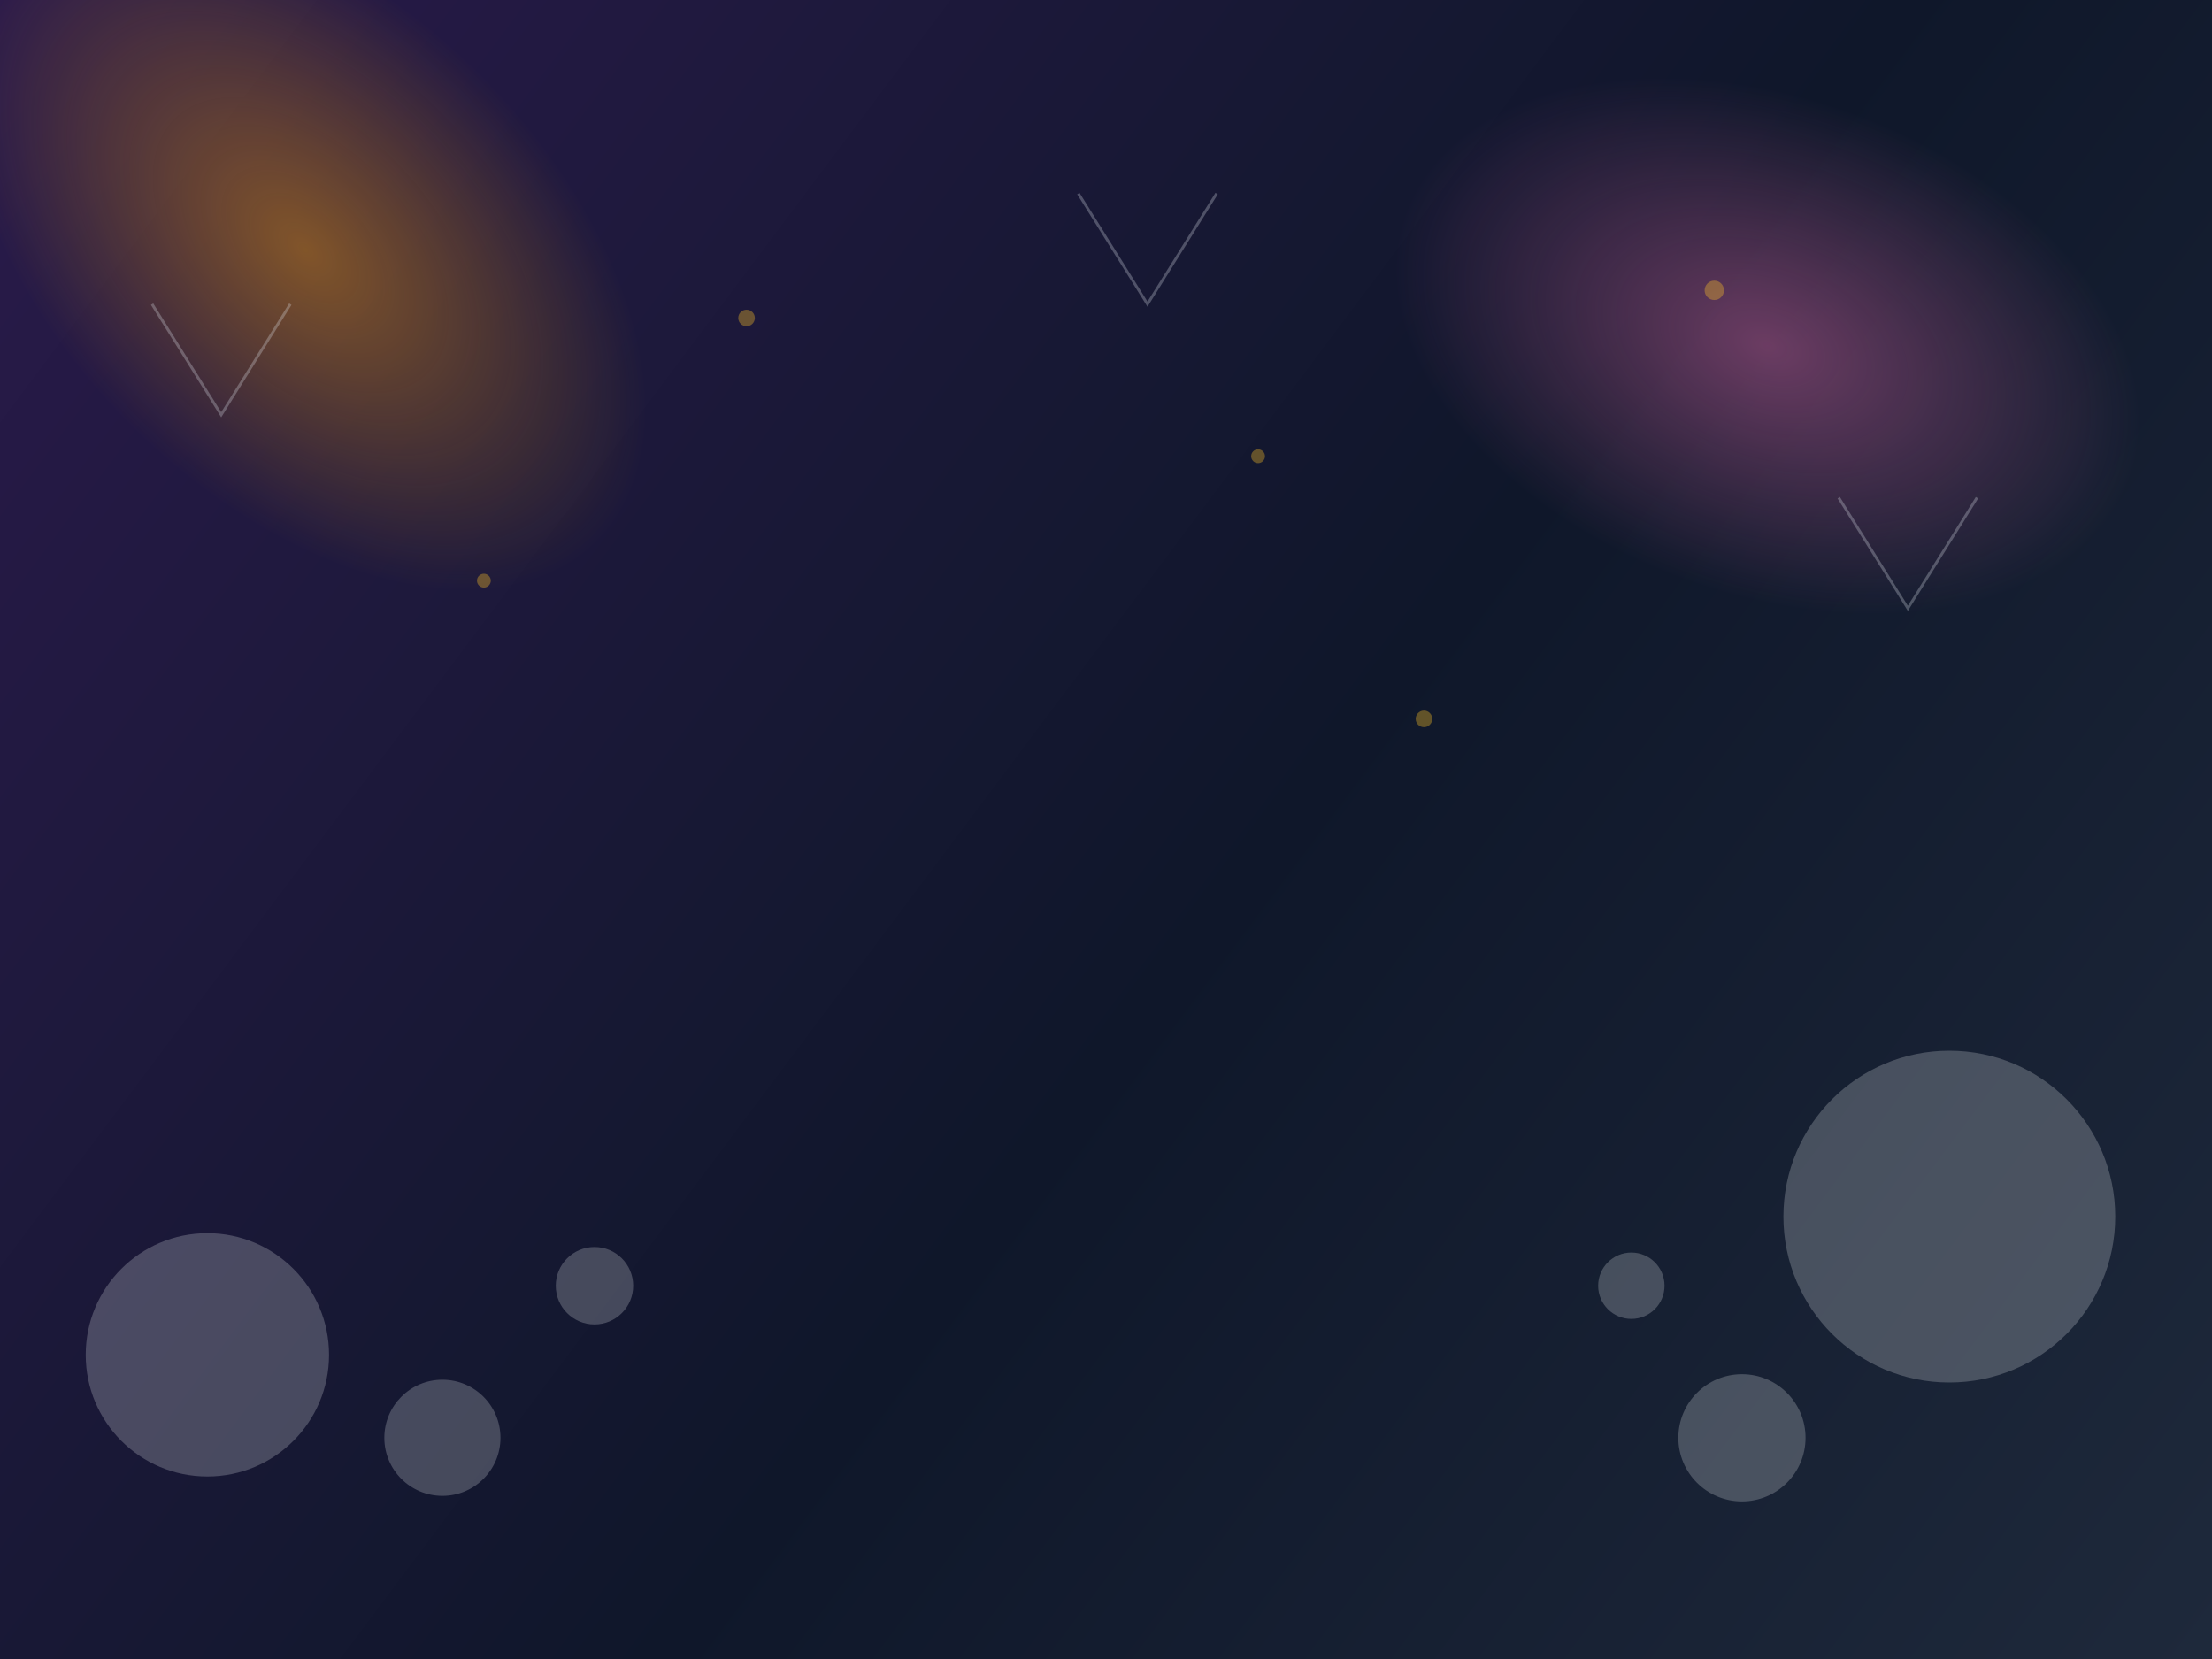
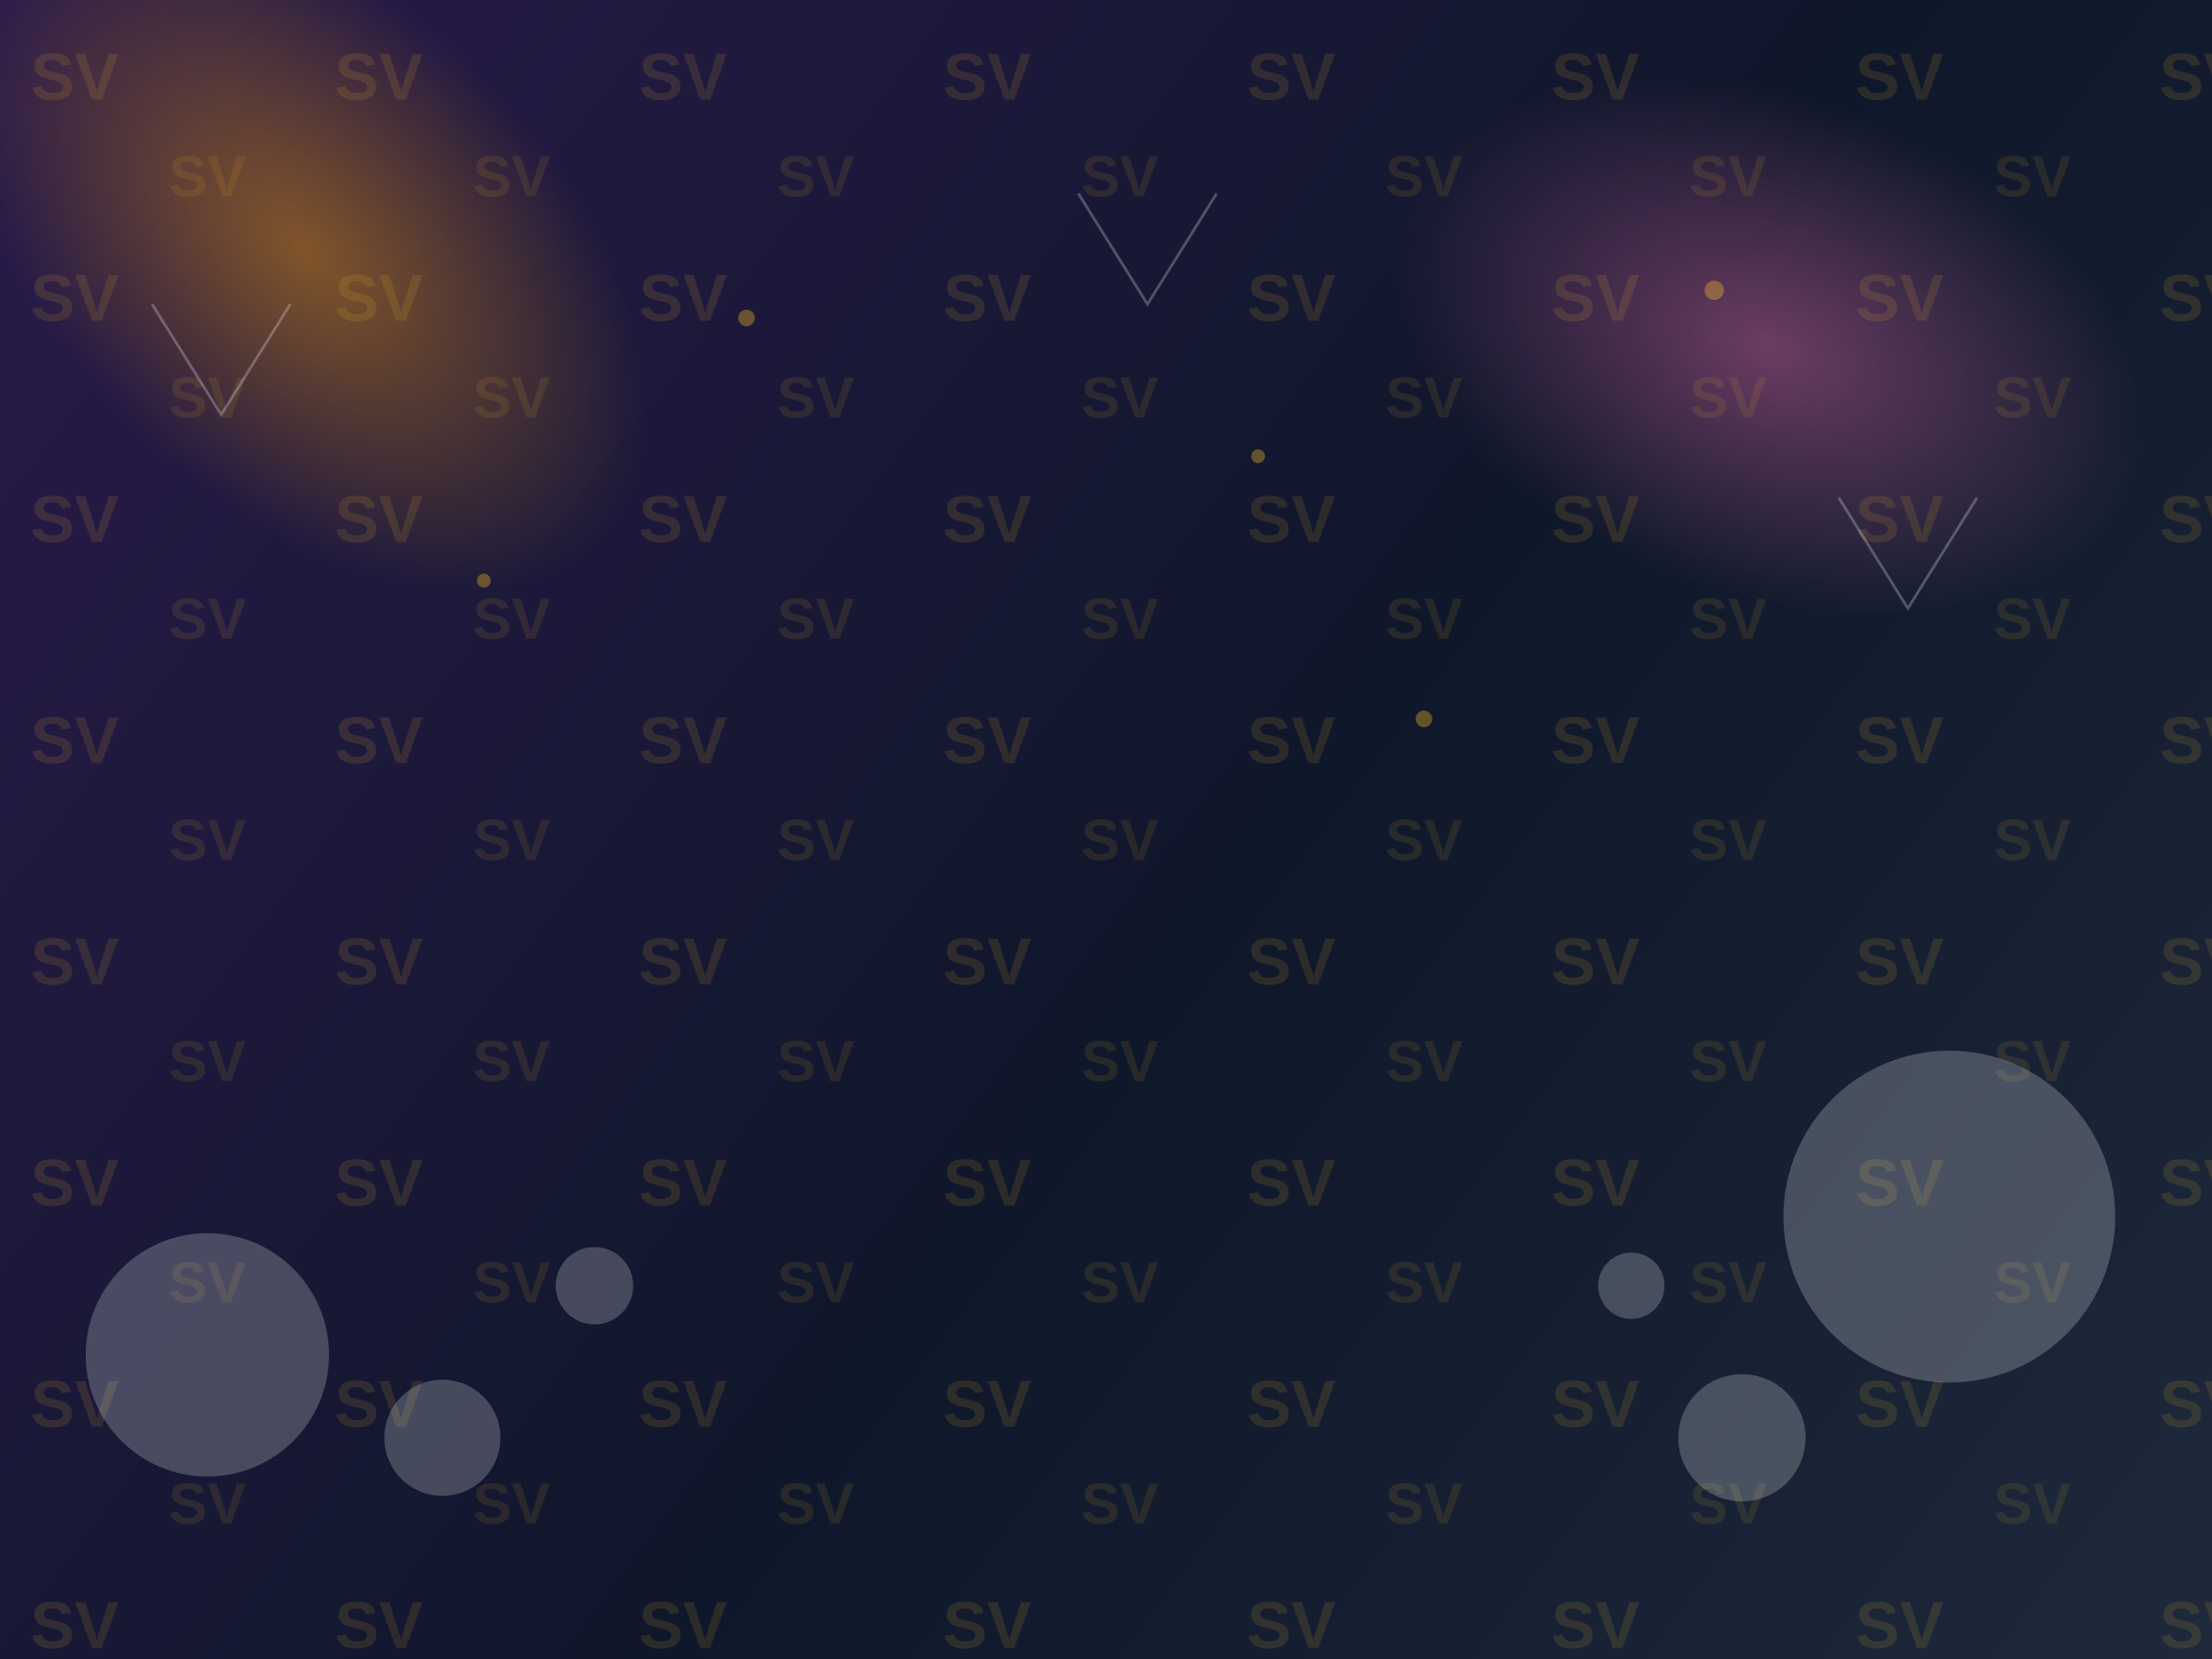
<svg xmlns="http://www.w3.org/2000/svg" width="1600" height="1200" viewBox="0 0 1600 1200" fill="none">
  <defs>
    <linearGradient id="g1" x1="0" y1="0" x2="1600" y2="1200" gradientUnits="userSpaceOnUse">
      <stop stop-color="#2A1A4B" />
      <stop offset="0.55" stop-color="#0F172A" />
      <stop offset="1" stop-color="#1E293B" />
    </linearGradient>
    <radialGradient id="glow1" cx="0" cy="0" r="1" gradientUnits="userSpaceOnUse" gradientTransform="translate(220 180) rotate(45) scale(300 180)">
      <stop stop-color="#F59E0B" stop-opacity="0.45" />
      <stop offset="1" stop-color="#F59E0B" stop-opacity="0" />
    </radialGradient>
    <radialGradient id="glow2" cx="0" cy="0" r="1" gradientUnits="userSpaceOnUse" gradientTransform="translate(1280 250) rotate(20) scale(280 180)">
      <stop stop-color="#F472B6" stop-opacity="0.4" />
      <stop offset="1" stop-color="#F472B6" stop-opacity="0" />
    </radialGradient>
+     <pattern id="svPattern" width="220" height="160" patternUnits="userSpaceOnUse">
+       <text x="22" y="72" fill="#FBBF24" fill-opacity="0.12" font-size="48" font-family="Arial, Helvetica, sans-serif" font-weight="700">SV</text>
+       <text x="122" y="142" fill="#FBBF24" fill-opacity="0.1" font-size="42" font-family="Arial, Helvetica, sans-serif" font-weight="700">SV</text>
+     </pattern>
  </defs>
  <rect width="1600" height="1200" fill="url(#g1)" />
  <rect width="1600" height="1200" fill="url(#glow1)" />
  <rect width="1600" height="1200" fill="url(#glow2)" />
+   <rect width="1600" height="1200" fill="url(#svPattern)" />
  <g opacity="0.22" fill="#F8FAFC">
    <circle cx="150" cy="980" r="88" />
    <circle cx="320" cy="1040" r="42" />
    <circle cx="430" cy="930" r="28" />
    <circle cx="1410" cy="880" r="120" />
    <circle cx="1260" cy="1040" r="46" />
    <circle cx="1180" cy="930" r="24" />
  </g>
  <g opacity="0.28" stroke="#E2E8F0" stroke-width="2">
    <path d="M110 220L160 300L210 220" />
    <path d="M1330 360L1380 440L1430 360" />
    <path d="M780 140L830 220L880 140" />
  </g>
  <g opacity="0.35" fill="#FBBF24">
    <circle cx="540" cy="230" r="6" />
    <circle cx="910" cy="330" r="5" />
    <circle cx="1240" cy="210" r="7" />
    <circle cx="350" cy="420" r="5" />
    <circle cx="1030" cy="520" r="6" />
  </g>
</svg>
